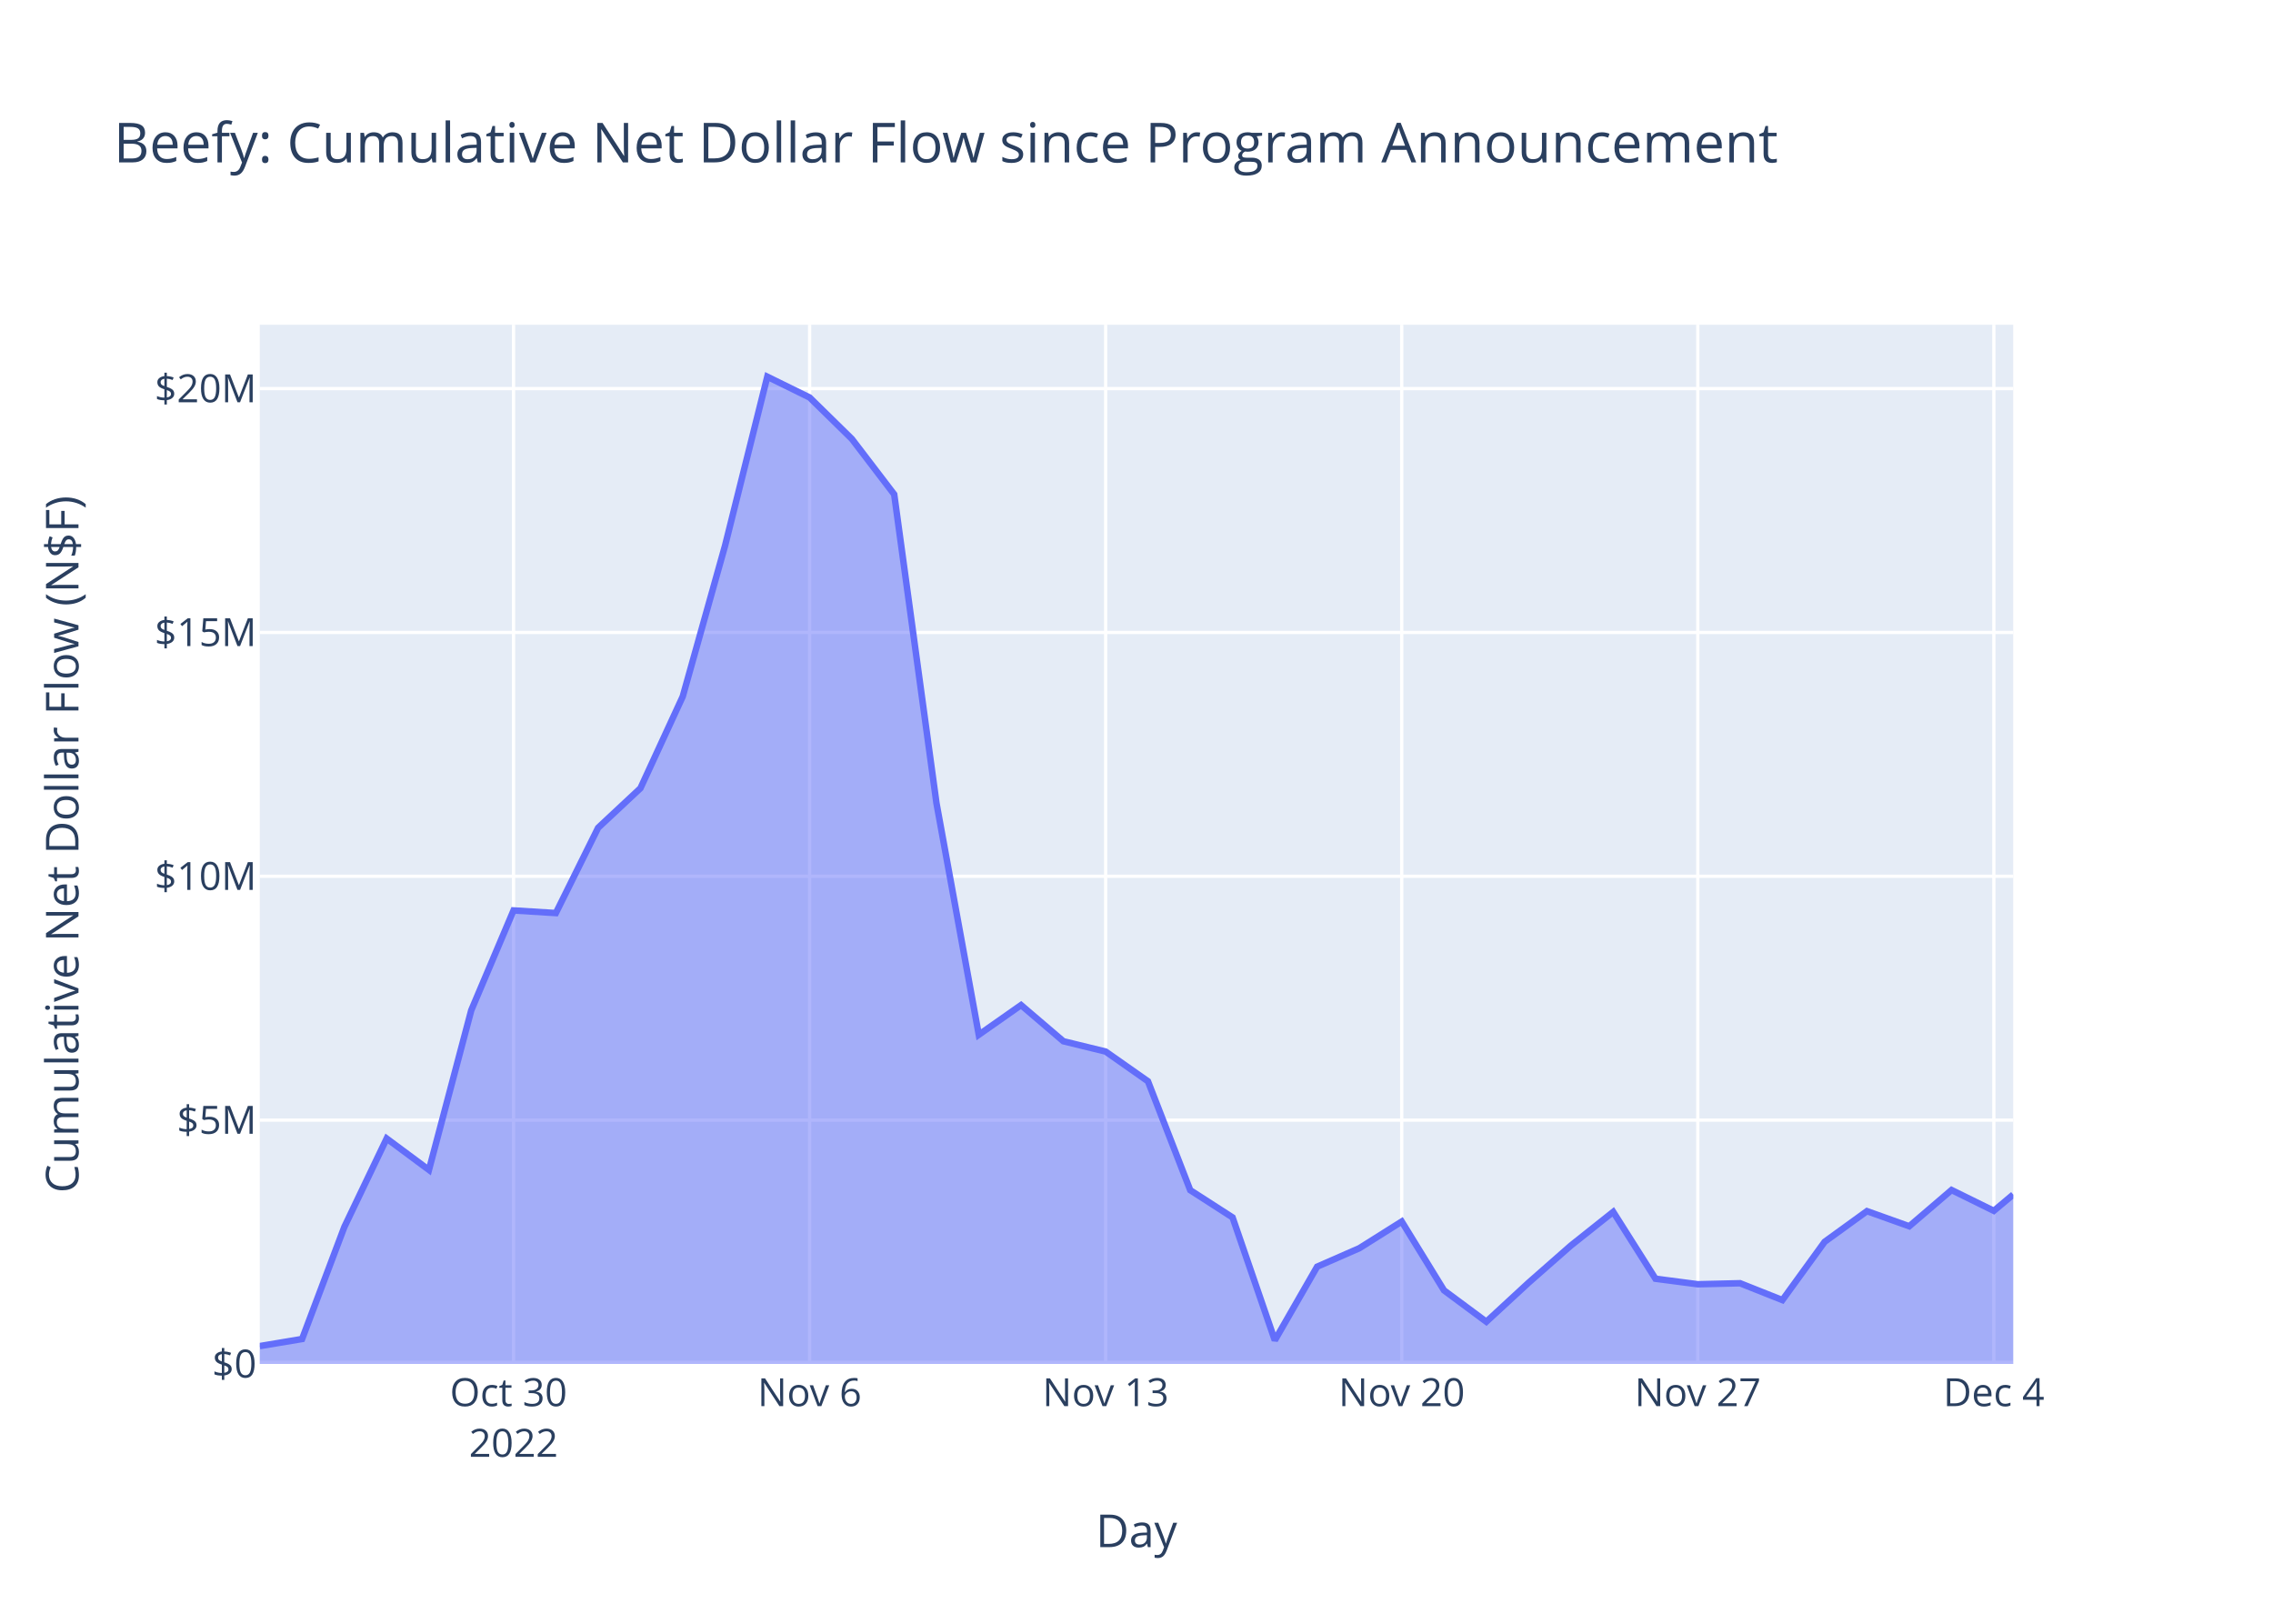
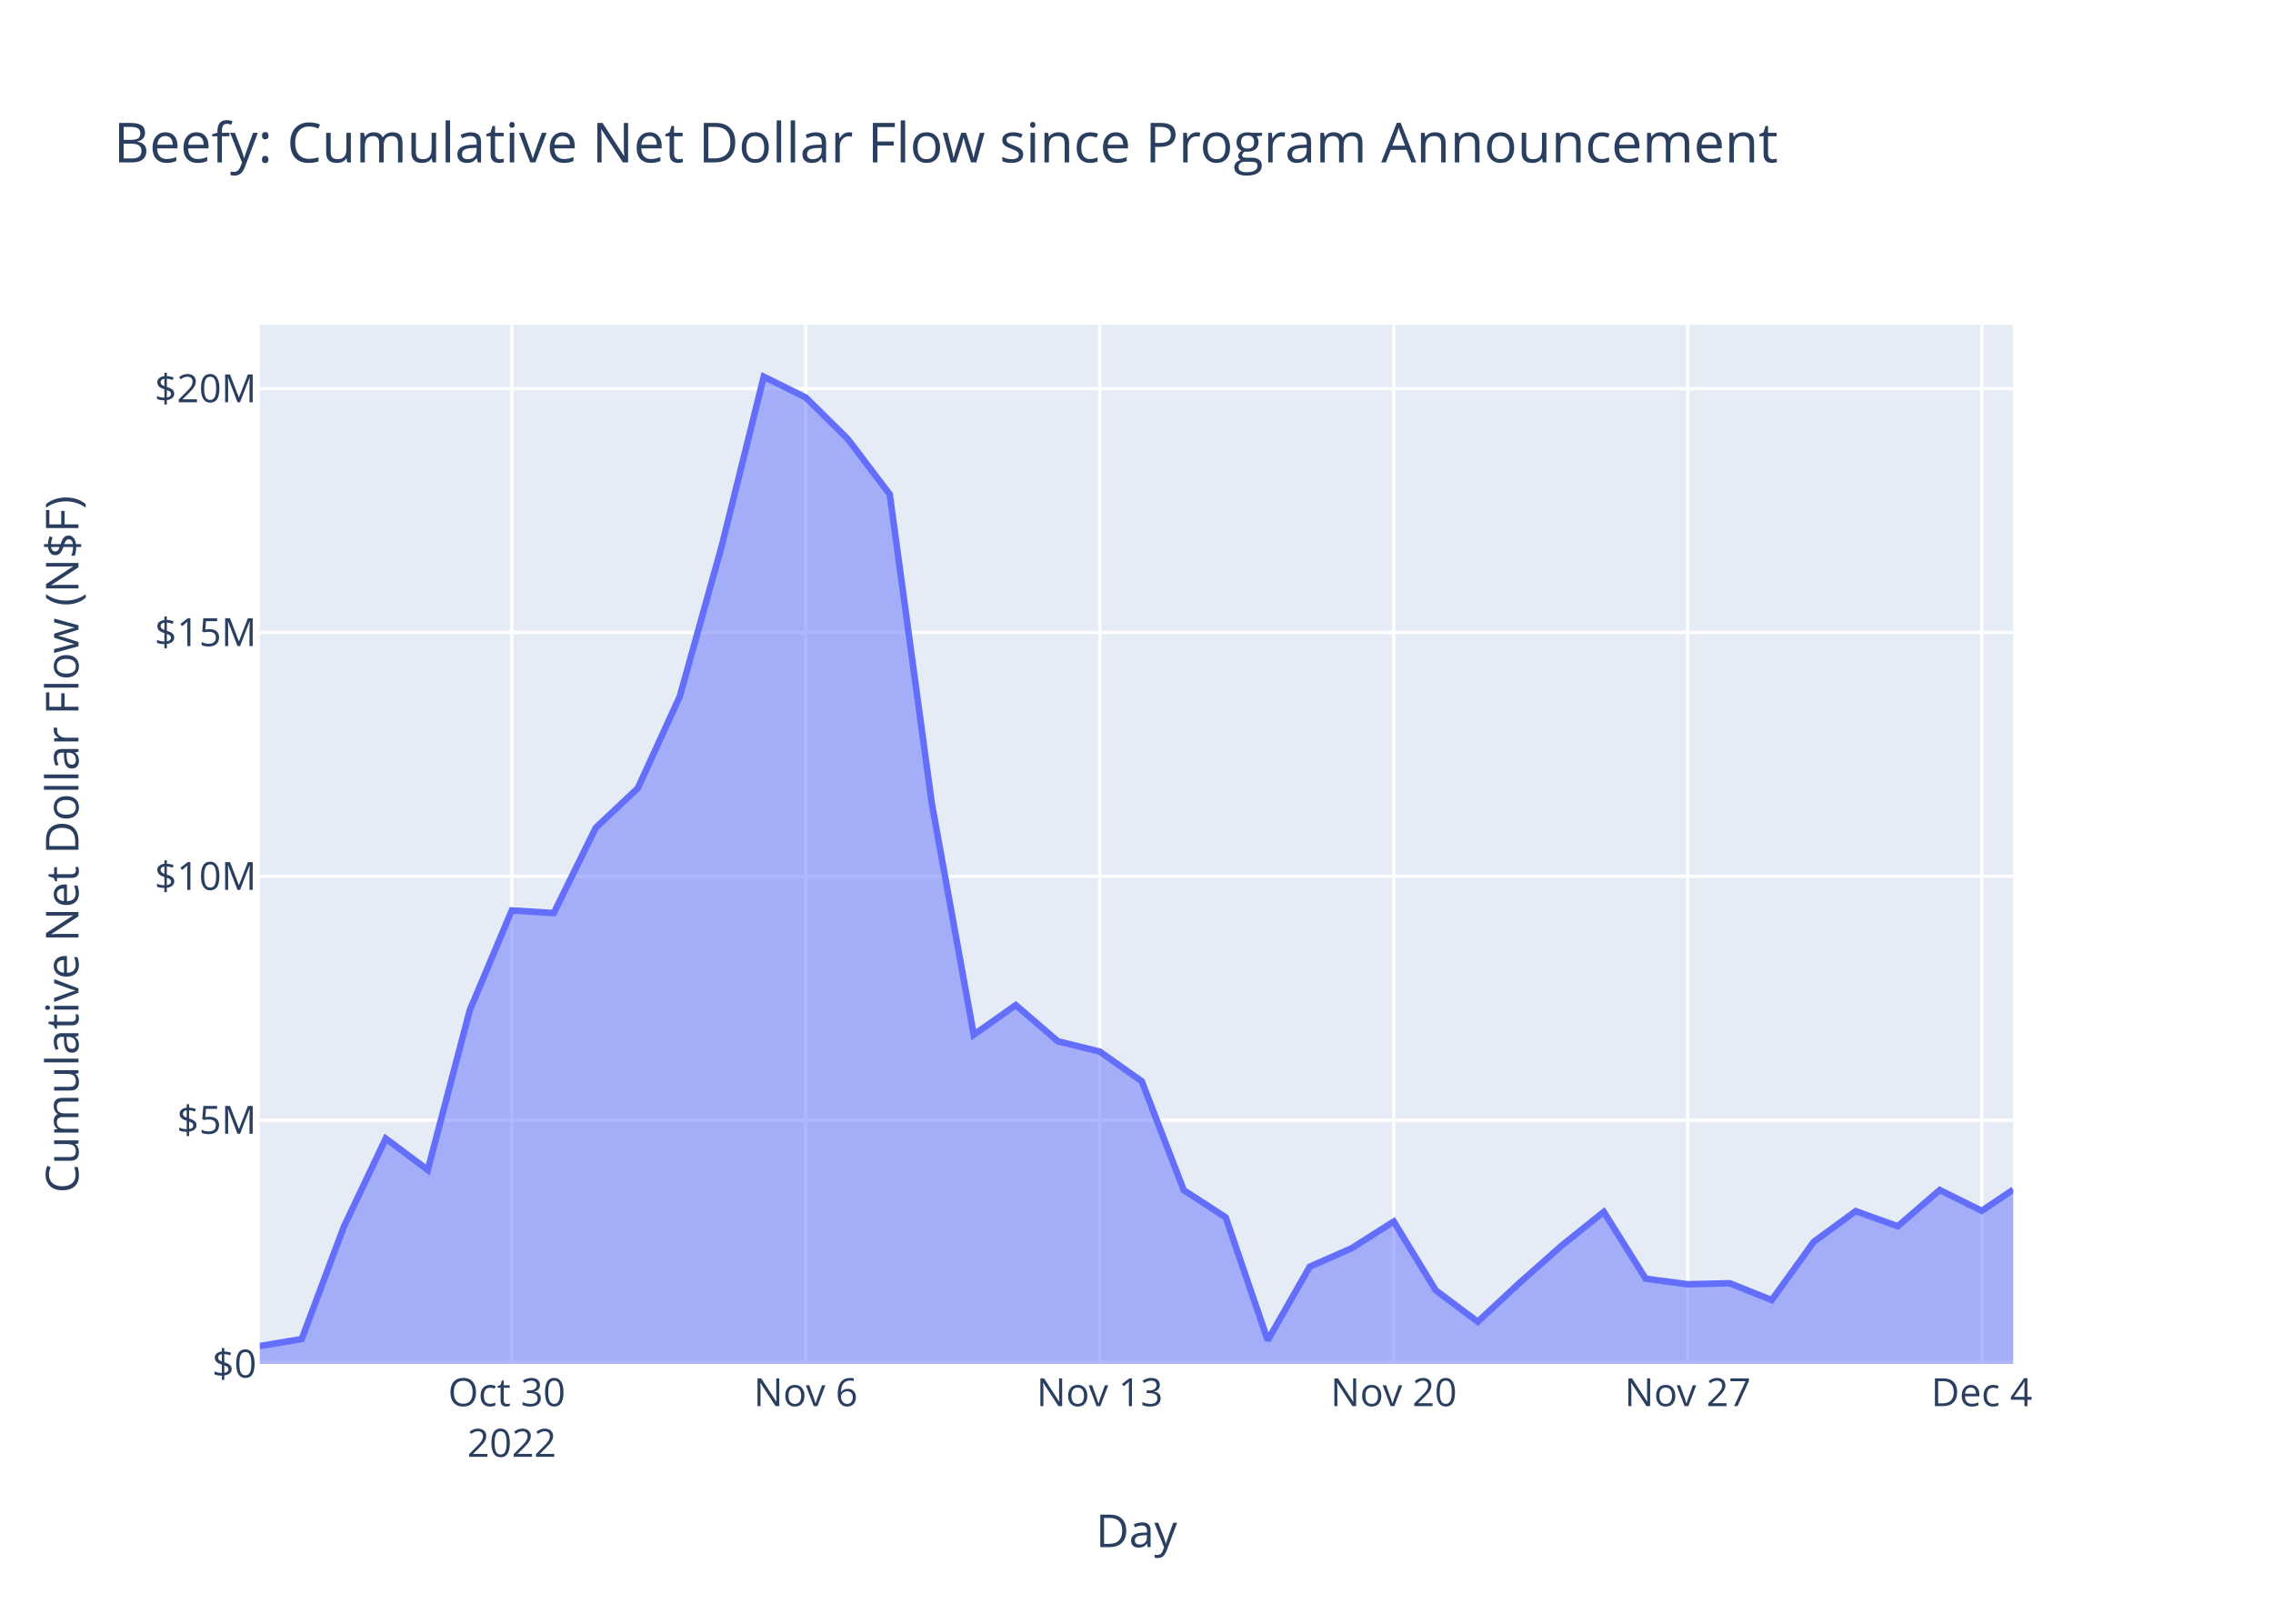
<svg xmlns="http://www.w3.org/2000/svg" class="main-svg" width="700" height="500" style="" viewBox="0 0 700 500">
  <rect x="0" y="0" width="700" height="500" style="fill: rgb(255, 255, 255); fill-opacity: 1;" />
-   <defs id="defs-c01fdd">
+   <defs id="defs-ab4120">
    <g class="clips">
-       <clipPath id="clipc01fddxyplot" class="plotclip">
+       <clipPath id="clipab4120xyplot" class="plotclip">
        <rect width="540" height="320" />
      </clipPath>
-       <clipPath class="axesclip" id="clipc01fddx">
+       <clipPath class="axesclip" id="clipab4120x">
        <rect x="80" y="0" width="540" height="500" />
      </clipPath>
-       <clipPath class="axesclip" id="clipc01fddy">
+       <clipPath class="axesclip" id="clipab4120y">
        <rect x="0" y="100" width="700" height="320" />
      </clipPath>
-       <clipPath class="axesclip" id="clipc01fddxy">
+       <clipPath class="axesclip" id="clipab4120xy">
        <rect x="80" y="100" width="540" height="320" />
      </clipPath>
    </g>
    <g class="gradients" />
    <g class="patterns" />
  </defs>
  <g class="bglayer">
    <rect class="bg" x="80" y="100" width="540" height="320" style="fill: rgb(229, 236, 246); fill-opacity: 1; stroke-width: 0;" />
  </g>
  <g class="layer-below">
    <g class="imagelayer" />
    <g class="shapelayer" />
  </g>
  <g class="cartesianlayer">
    <g class="subplot xy">
      <g class="layer-subplot">
        <g class="shapelayer" />
        <g class="imagelayer" />
      </g>
      <g class="minor-gridlayer">
        <g class="x" />
        <g class="y" />
      </g>
      <g class="gridlayer">
        <g class="x">
-           <path class="xgrid crisp" transform="translate(158.15,0)" d="M0,100v320" style="stroke: rgb(255, 255, 255); stroke-opacity: 1; stroke-width: 1px;" />
-           <path class="xgrid crisp" transform="translate(249.33,0)" d="M0,100v320" style="stroke: rgb(255, 255, 255); stroke-opacity: 1; stroke-width: 1px;" />
-           <path class="xgrid crisp" transform="translate(340.5,0)" d="M0,100v320" style="stroke: rgb(255, 255, 255); stroke-opacity: 1; stroke-width: 1px;" />
-           <path class="xgrid crisp" transform="translate(431.68,0)" d="M0,100v320" style="stroke: rgb(255, 255, 255); stroke-opacity: 1; stroke-width: 1px;" />
-           <path class="xgrid crisp" transform="translate(522.86,0)" d="M0,100v320" style="stroke: rgb(255, 255, 255); stroke-opacity: 1; stroke-width: 1px;" />
-           <path class="xgrid crisp" transform="translate(614.03,0)" d="M0,100v320" style="stroke: rgb(255, 255, 255); stroke-opacity: 1; stroke-width: 1px;" />
+           <path class="xgrid crisp" transform="translate(157.61,0)" d="M0,100v320" style="stroke: rgb(255, 255, 255); stroke-opacity: 1; stroke-width: 1px;" />
+           <path class="xgrid crisp" transform="translate(248.14,0)" d="M0,100v320" style="stroke: rgb(255, 255, 255); stroke-opacity: 1; stroke-width: 1px;" />
+           <path class="xgrid crisp" transform="translate(338.68,0)" d="M0,100v320" style="stroke: rgb(255, 255, 255); stroke-opacity: 1; stroke-width: 1px;" />
+           <path class="xgrid crisp" transform="translate(429.22,0)" d="M0,100v320" style="stroke: rgb(255, 255, 255); stroke-opacity: 1; stroke-width: 1px;" />
+           <path class="xgrid crisp" transform="translate(519.76,0)" d="M0,100v320" style="stroke: rgb(255, 255, 255); stroke-opacity: 1; stroke-width: 1px;" />
+           <path class="xgrid crisp" transform="translate(610.3,0)" d="M0,100v320" style="stroke: rgb(255, 255, 255); stroke-opacity: 1; stroke-width: 1px;" />
        </g>
        <g class="y">
          <path class="ygrid crisp" transform="translate(0,344.92)" d="M80,0h540" style="stroke: rgb(255, 255, 255); stroke-opacity: 1; stroke-width: 1px;" />
          <path class="ygrid crisp" transform="translate(0,269.83)" d="M80,0h540" style="stroke: rgb(255, 255, 255); stroke-opacity: 1; stroke-width: 1px;" />
          <path class="ygrid crisp" transform="translate(0,194.75)" d="M80,0h540" style="stroke: rgb(255, 255, 255); stroke-opacity: 1; stroke-width: 1px;" />
          <path class="ygrid crisp" transform="translate(0,119.66)" d="M80,0h540" style="stroke: rgb(255, 255, 255); stroke-opacity: 1; stroke-width: 1px;" />
        </g>
      </g>
      <g class="zerolinelayer">
        <path class="yzl zl crisp" transform="translate(0,420)" d="M80,0h540" style="stroke: rgb(255, 255, 255); stroke-opacity: 1; stroke-width: 2px;" />
      </g>
      <path class="xlines-below" />
      <path class="ylines-below" />
      <g class="overlines-below" />
      <g class="xaxislayer-below" />
      <g class="yaxislayer-below" />
      <g class="overaxes-below" />
-       <g class="plot" transform="translate(80,100)" clip-path="url(#clipc01fddxyplot)">
+       <g class="plot" transform="translate(80,100)" clip-path="url(#clipab4120xyplot)">
        <g class="scatterlayer mlayer">
-           <g class="trace scatter tracedf6dcb" style="stroke-miterlimit: 2;">
+           <g class="trace scatter trace987a56" style="stroke-miterlimit: 2;">
            <g class="fills">
              <g>
-                 <path class="js-fill" d="M540,320L0,320L0,314.5L13.03,312.32L26.05,277.81L39.08,250.59L52.1,260.25L65.13,211.1L78.15,180.35L91.18,181.16L104.2,154.9L117.23,142.72L130.25,114.49L143.28,68.07L156.3,16L169.33,22.4L182.35,35.17L195.38,52.23L208.4,147.33L221.43,218.63L234.45,209.5L247.48,220.63L260.5,223.81L273.53,232.96L286.55,266.49L299.58,274.88L312.6,312.72L325.63,290.05L338.65,284.35L351.68,276.15L364.7,297.34L377.73,307L390.76,294.98L403.78,283.54L416.81,273.18L429.83,293.76L442.86,295.46L455.88,295.15L468.91,300.33L481.93,282.38L494.96,272.95L507.98,277.6L521.01,266.44L534.03,272.85L540,267.84" style="fill: rgb(99, 110, 250); fill-opacity: 0.5; stroke-width: 0;" />
+                 <path class="js-fill" d="M540,320L0,320L0,314.5L12.93,312.32L25.87,277.81L38.8,250.59L51.74,260.25L64.67,211.1L77.61,180.35L90.54,181.16L103.47,154.9L116.41,142.72L129.34,114.49L142.28,68.07L155.21,16L168.14,22.4L181.08,35.17L194.01,52.23L206.95,147.33L219.88,218.63L232.82,209.5L245.75,220.63L258.68,223.81L271.62,232.96L284.55,266.49L297.49,274.88L310.42,312.72L323.36,290.05L336.29,284.35L349.22,276.15L362.16,297.34L375.09,307L388.03,294.98L400.96,283.54L413.9,273.18L426.83,293.76L439.76,295.46L452.7,295.15L465.63,300.33L478.57,282.38L491.5,272.95L504.43,277.6L517.37,266.44L530.3,272.85L540,266.33" style="fill: rgb(99, 110, 250); fill-opacity: 0.5; stroke-width: 0;" />
              </g>
            </g>
            <g class="errorbars" />
            <g class="lines">
-               <path class="js-line" d="M0,314.5L13.03,312.32L26.05,277.81L39.08,250.59L52.1,260.25L65.13,211.1L78.15,180.35L91.18,181.16L104.2,154.9L117.23,142.72L130.25,114.49L143.28,68.07L156.3,16L169.33,22.4L182.35,35.17L195.38,52.23L208.4,147.33L221.43,218.63L234.45,209.5L247.48,220.63L260.5,223.81L273.53,232.96L286.55,266.49L299.58,274.88L312.6,312.72L325.63,290.05L338.65,284.35L351.68,276.15L364.7,297.34L377.73,307L390.76,294.98L403.78,283.54L416.81,273.18L429.83,293.76L442.86,295.46L455.88,295.15L468.91,300.33L481.93,282.38L494.96,272.95L507.98,277.6L521.01,266.44L534.03,272.85L540,267.84" style="vector-effect: non-scaling-stroke; fill: none; stroke: rgb(99, 110, 250); stroke-opacity: 1; stroke-width: 2px; opacity: 1;" />
+               <path class="js-line" d="M0,314.5L12.93,312.32L25.87,277.81L38.8,250.59L51.74,260.25L64.67,211.1L77.61,180.35L90.54,181.16L103.47,154.9L116.41,142.72L129.34,114.49L142.28,68.07L155.21,16L168.14,22.4L181.08,35.17L194.01,52.23L206.95,147.33L219.88,218.63L232.82,209.5L245.75,220.63L258.68,223.81L271.62,232.96L284.55,266.49L297.49,274.88L310.42,312.72L323.36,290.05L336.29,284.35L349.22,276.15L362.16,297.34L375.09,307L388.03,294.98L400.96,283.54L413.9,273.18L426.83,293.76L439.76,295.46L452.7,295.15L465.63,300.33L478.57,282.38L491.5,272.95L504.43,277.6L517.37,266.44L530.3,272.85L540,266.33" style="vector-effect: non-scaling-stroke; fill: none; stroke: rgb(99, 110, 250); stroke-opacity: 1; stroke-width: 2px; opacity: 1;" />
            </g>
            <g class="points" />
            <g class="text" />
          </g>
        </g>
      </g>
      <g class="overplot" />
      <path class="xlines-above crisp" d="M0,0" style="fill: none;" />
      <path class="ylines-above crisp" d="M0,0" style="fill: none;" />
      <g class="overlines-above" />
      <g class="xaxislayer-above">
        <g class="xtick">
-           <text text-anchor="middle" x="0" y="433" transform="translate(158.15,0)" style="font-family: 'Open Sans', verdana, arial, sans-serif; font-size: 12px; fill: rgb(42, 63, 95); fill-opacity: 1; white-space: pre; opacity: 1;">
+           <text text-anchor="middle" x="0" y="433" transform="translate(157.61,0)" style="font-family: 'Open Sans', verdana, arial, sans-serif; font-size: 12px; fill: rgb(42, 63, 95); fill-opacity: 1; white-space: pre; opacity: 1;">
            <tspan class="line" dy="0em" x="0" y="433">Oct 30</tspan>
            <tspan class="line" dy="1.3em" x="0" y="433">2022</tspan>
          </text>
        </g>
        <g class="xtick">
-           <text text-anchor="middle" x="0" y="433" style="font-family: 'Open Sans', verdana, arial, sans-serif; font-size: 12px; fill: rgb(42, 63, 95); fill-opacity: 1; white-space: pre; opacity: 1;" transform="translate(249.33,0)">Nov 6</text>
+           <text text-anchor="middle" x="0" y="433" style="font-family: 'Open Sans', verdana, arial, sans-serif; font-size: 12px; fill: rgb(42, 63, 95); fill-opacity: 1; white-space: pre; opacity: 1;" transform="translate(248.14,0)">Nov 6</text>
        </g>
        <g class="xtick">
-           <text text-anchor="middle" x="0" y="433" style="font-family: 'Open Sans', verdana, arial, sans-serif; font-size: 12px; fill: rgb(42, 63, 95); fill-opacity: 1; white-space: pre; opacity: 1;" transform="translate(340.5,0)">Nov 13</text>
+           <text text-anchor="middle" x="0" y="433" style="font-family: 'Open Sans', verdana, arial, sans-serif; font-size: 12px; fill: rgb(42, 63, 95); fill-opacity: 1; white-space: pre; opacity: 1;" transform="translate(338.68,0)">Nov 13</text>
        </g>
        <g class="xtick">
-           <text text-anchor="middle" x="0" y="433" style="font-family: 'Open Sans', verdana, arial, sans-serif; font-size: 12px; fill: rgb(42, 63, 95); fill-opacity: 1; white-space: pre; opacity: 1;" transform="translate(431.68,0)">Nov 20</text>
+           <text text-anchor="middle" x="0" y="433" style="font-family: 'Open Sans', verdana, arial, sans-serif; font-size: 12px; fill: rgb(42, 63, 95); fill-opacity: 1; white-space: pre; opacity: 1;" transform="translate(429.22,0)">Nov 20</text>
        </g>
        <g class="xtick">
-           <text text-anchor="middle" x="0" y="433" style="font-family: 'Open Sans', verdana, arial, sans-serif; font-size: 12px; fill: rgb(42, 63, 95); fill-opacity: 1; white-space: pre; opacity: 1;" transform="translate(522.86,0)">Nov 27</text>
+           <text text-anchor="middle" x="0" y="433" style="font-family: 'Open Sans', verdana, arial, sans-serif; font-size: 12px; fill: rgb(42, 63, 95); fill-opacity: 1; white-space: pre; opacity: 1;" transform="translate(519.76,0)">Nov 27</text>
        </g>
        <g class="xtick">
-           <text text-anchor="middle" x="0" y="433" style="font-family: 'Open Sans', verdana, arial, sans-serif; font-size: 12px; fill: rgb(42, 63, 95); fill-opacity: 1; white-space: pre; opacity: 1;" transform="translate(614.03,0)">Dec 4</text>
+           <text text-anchor="middle" x="0" y="433" style="font-family: 'Open Sans', verdana, arial, sans-serif; font-size: 12px; fill: rgb(42, 63, 95); fill-opacity: 1; white-space: pre; opacity: 1;" transform="translate(610.3,0)">Dec 4</text>
        </g>
      </g>
      <g class="yaxislayer-above">
        <g class="ytick">
          <text text-anchor="end" x="79" y="4.2" transform="translate(0,420)" style="font-family: 'Open Sans', verdana, arial, sans-serif; font-size: 12px; fill: rgb(42, 63, 95); fill-opacity: 1; white-space: pre; opacity: 1;">$0</text>
        </g>
        <g class="ytick">
          <text text-anchor="end" x="79" y="4.2" style="font-family: 'Open Sans', verdana, arial, sans-serif; font-size: 12px; fill: rgb(42, 63, 95); fill-opacity: 1; white-space: pre; opacity: 1;" transform="translate(0,344.92)">$5M</text>
        </g>
        <g class="ytick">
          <text text-anchor="end" x="79" y="4.2" style="font-family: 'Open Sans', verdana, arial, sans-serif; font-size: 12px; fill: rgb(42, 63, 95); fill-opacity: 1; white-space: pre; opacity: 1;" transform="translate(0,269.83)">$10M</text>
        </g>
        <g class="ytick">
          <text text-anchor="end" x="79" y="4.2" style="font-family: 'Open Sans', verdana, arial, sans-serif; font-size: 12px; fill: rgb(42, 63, 95); fill-opacity: 1; white-space: pre; opacity: 1;" transform="translate(0,194.75)">$15M</text>
        </g>
        <g class="ytick">
          <text text-anchor="end" x="79" y="4.2" style="font-family: 'Open Sans', verdana, arial, sans-serif; font-size: 12px; fill: rgb(42, 63, 95); fill-opacity: 1; white-space: pre; opacity: 1;" transform="translate(0,119.66)">$20M</text>
        </g>
      </g>
      <g class="overaxes-above" />
    </g>
  </g>
  <g class="polarlayer" />
  <g class="smithlayer" />
  <g class="ternarylayer" />
  <g class="geolayer" />
  <g class="funnelarealayer" />
  <g class="pielayer" />
  <g class="iciclelayer" />
  <g class="treemaplayer" />
  <g class="sunburstlayer" />
  <g class="glimages" />
-   <defs id="topdefs-c01fdd">
+   <defs id="topdefs-ab4120">
    <g class="clips" />
  </defs>
  <g class="layer-above">
    <g class="imagelayer" />
    <g class="shapelayer" />
  </g>
  <g class="infolayer">
    <g class="g-gtitle">
      <text class="gtitle" x="35" y="50" text-anchor="start" dy="0em" style="font-family: 'Open Sans', verdana, arial, sans-serif; font-size: 17px; fill: rgb(42, 63, 95); opacity: 1; font-weight: normal; white-space: pre;">Beefy: Cumulative Net Dollar Flow since Program Announcement</text>
    </g>
    <g class="g-xtitle">
      <text class="xtitle" x="350" y="476.409" text-anchor="middle" style="font-family: 'Open Sans', verdana, arial, sans-serif; font-size: 14px; fill: rgb(42, 63, 95); opacity: 1; font-weight: normal; white-space: pre;">Day</text>
    </g>
    <g class="g-ytitle">
      <text class="ytitle" transform="rotate(-90,24.16875,260)" x="24.169" y="260" text-anchor="middle" style="font-family: 'Open Sans', verdana, arial, sans-serif; font-size: 14px; fill: rgb(42, 63, 95); opacity: 1; font-weight: normal; white-space: pre;">Cumulative Net Dollar Flow (N$F)</text>
    </g>
  </g>
</svg>
